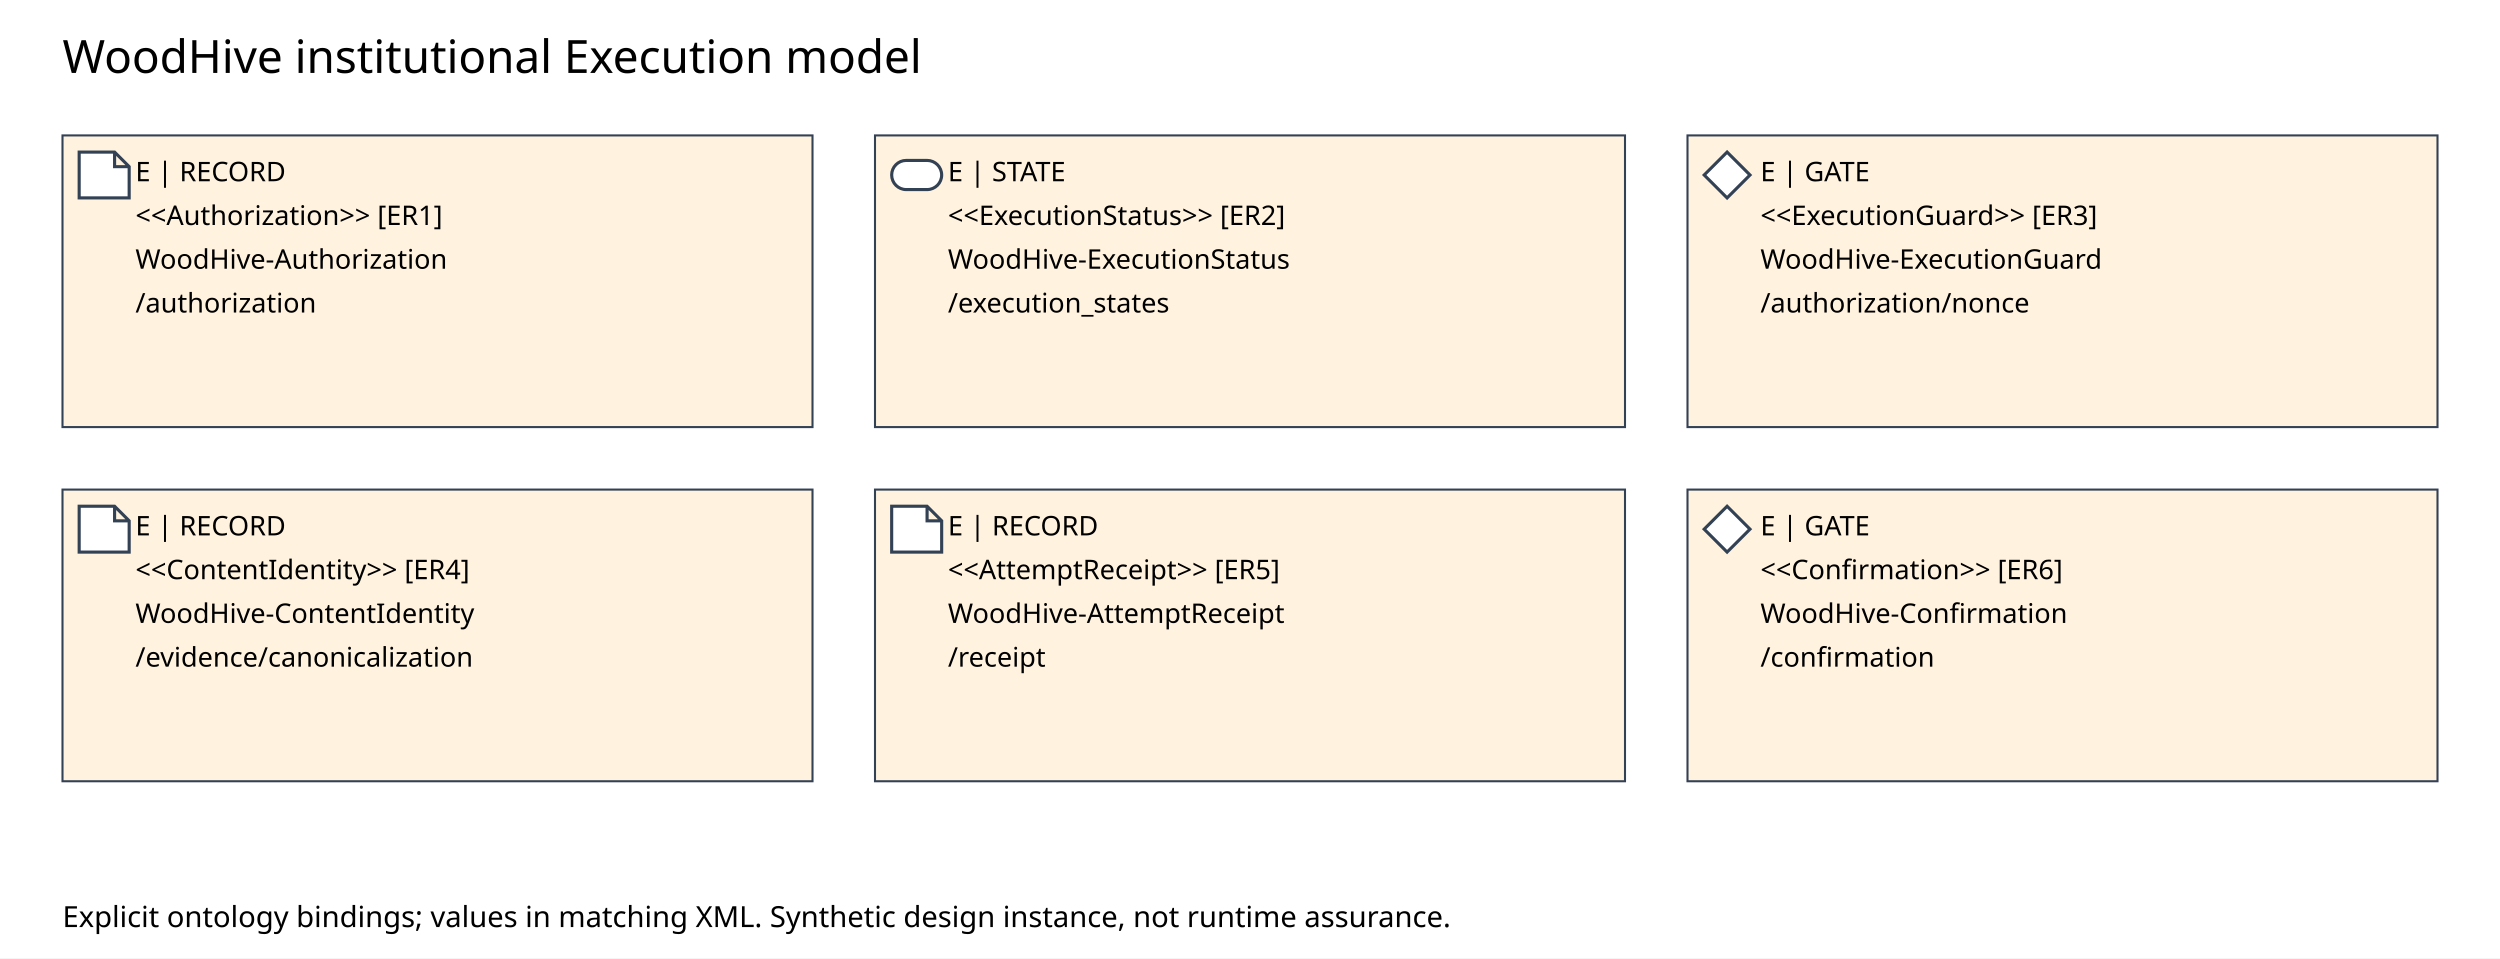
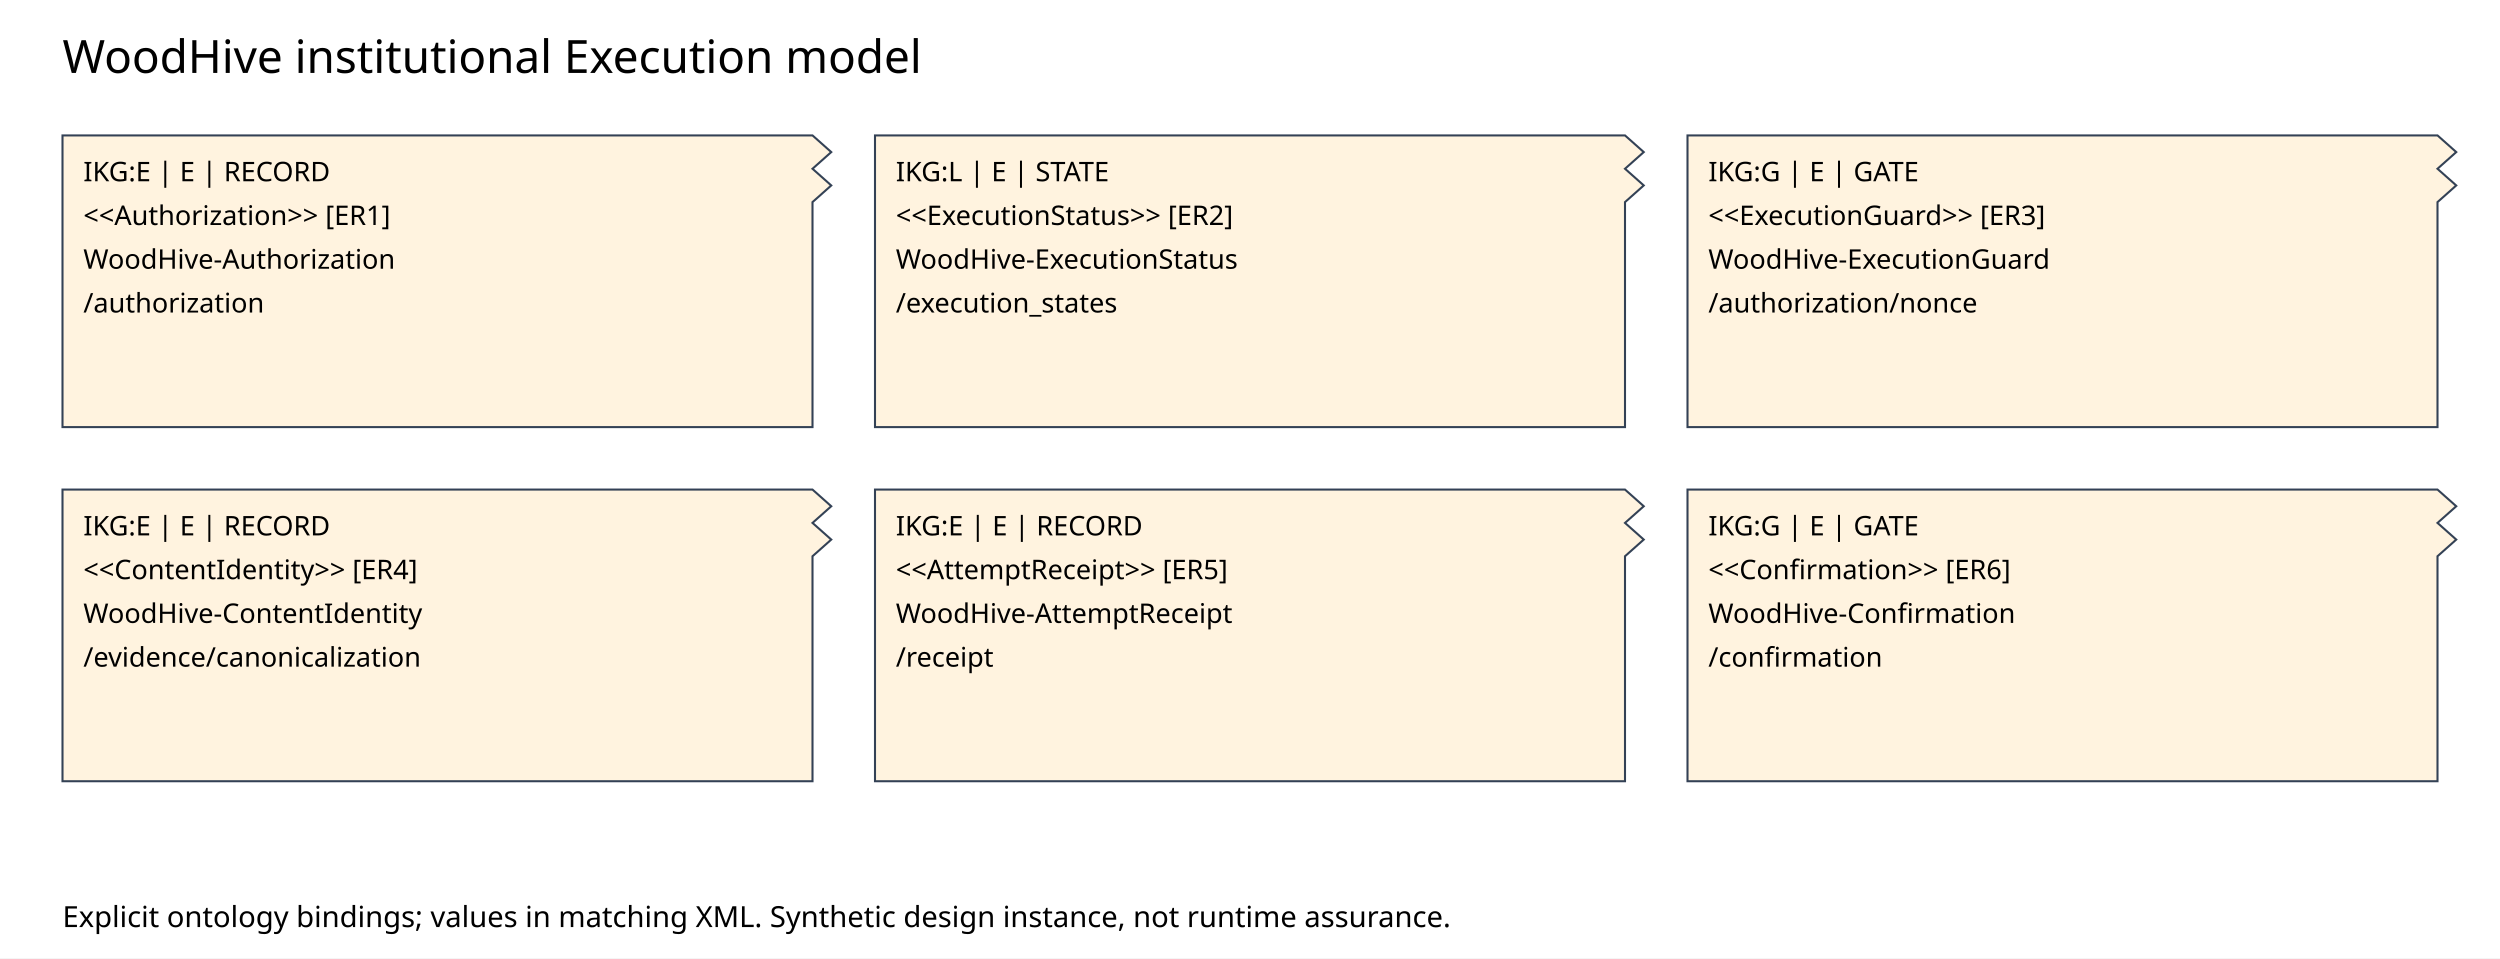
<svg xmlns="http://www.w3.org/2000/svg" width="1200" height="460">
  <rect width="1200" height="460" fill="white" />
  <text x="30" y="35" font-family="sans-serif" font-size="22">WoodHive institutional Execution model</text>
-   <rect x="30" y="65" width="360" height="140" fill="#fff3df" stroke="#334155" />
-   <path d="M38,73 L55,73 L62,80 L62,95 L38,95 Z M55,73 L55,80 L62,80" stroke="#334155" stroke-width="1.5" fill="white" />
-   <text x="65" y="87" font-family="sans-serif" font-size="13">
-     <tspan x="65" dy="0">E | RECORD</tspan>
-     <tspan x="65" dy="21">&lt;&lt;Authorization&gt;&gt; [ER1]</tspan>
-     <tspan x="65" dy="21">WoodHive-Authorization</tspan>
-     <tspan x="65" dy="21">/authorization</tspan>
+   <path d="M30,65 H390 l9,8 -9,8 9,8 -9,8 V205 H30 Z" fill="#fff3df" stroke="#334155" />
+   <text x="40" y="87" font-family="sans-serif" font-size="13">
+     <tspan x="40" dy="0">IKG:E | E | RECORD</tspan>
+     <tspan x="40" dy="21">&lt;&lt;Authorization&gt;&gt; [ER1]</tspan>
+     <tspan x="40" dy="21">WoodHive-Authorization</tspan>
+     <tspan x="40" dy="21">/authorization</tspan>
  </text>
-   <rect x="420" y="65" width="360" height="140" fill="#fff3df" stroke="#334155" />
-   <rect x="428" y="77" width="24" height="14" rx="7" stroke="#334155" stroke-width="1.5" fill="white" />
-   <text x="455" y="87" font-family="sans-serif" font-size="13">
-     <tspan x="455" dy="0">E | STATE</tspan>
-     <tspan x="455" dy="21">&lt;&lt;ExecutionStatus&gt;&gt; [ER2]</tspan>
-     <tspan x="455" dy="21">WoodHive-ExecutionStatus</tspan>
-     <tspan x="455" dy="21">/execution_states</tspan>
+   <path d="M420,65 H780 l9,8 -9,8 9,8 -9,8 V205 H420 Z" fill="#fff3df" stroke="#334155" />
+   <text x="430" y="87" font-family="sans-serif" font-size="13">
+     <tspan x="430" dy="0">IKG:L | E | STATE</tspan>
+     <tspan x="430" dy="21">&lt;&lt;ExecutionStatus&gt;&gt; [ER2]</tspan>
+     <tspan x="430" dy="21">WoodHive-ExecutionStatus</tspan>
+     <tspan x="430" dy="21">/execution_states</tspan>
  </text>
-   <rect x="810" y="65" width="360" height="140" fill="#fff3df" stroke="#334155" />
-   <path d="M829,73 L840,84 L829,95 L818,84 Z" stroke="#334155" stroke-width="1.5" fill="white" />
-   <text x="845" y="87" font-family="sans-serif" font-size="13">
-     <tspan x="845" dy="0">E | GATE</tspan>
-     <tspan x="845" dy="21">&lt;&lt;ExecutionGuard&gt;&gt; [ER3]</tspan>
-     <tspan x="845" dy="21">WoodHive-ExecutionGuard</tspan>
-     <tspan x="845" dy="21">/authorization/nonce</tspan>
+   <path d="M810,65 H1170 l9,8 -9,8 9,8 -9,8 V205 H810 Z" fill="#fff3df" stroke="#334155" />
+   <text x="820" y="87" font-family="sans-serif" font-size="13">
+     <tspan x="820" dy="0">IKG:G | E | GATE</tspan>
+     <tspan x="820" dy="21">&lt;&lt;ExecutionGuard&gt;&gt; [ER3]</tspan>
+     <tspan x="820" dy="21">WoodHive-ExecutionGuard</tspan>
+     <tspan x="820" dy="21">/authorization/nonce</tspan>
  </text>
-   <rect x="30" y="235" width="360" height="140" fill="#fff3df" stroke="#334155" />
-   <path d="M38,243 L55,243 L62,250 L62,265 L38,265 Z M55,243 L55,250 L62,250" stroke="#334155" stroke-width="1.5" fill="white" />
-   <text x="65" y="257" font-family="sans-serif" font-size="13">
-     <tspan x="65" dy="0">E | RECORD</tspan>
-     <tspan x="65" dy="21">&lt;&lt;ContentIdentity&gt;&gt; [ER4]</tspan>
-     <tspan x="65" dy="21">WoodHive-ContentIdentity</tspan>
-     <tspan x="65" dy="21">/evidence/canonicalization</tspan>
+   <path d="M30,235 H390 l9,8 -9,8 9,8 -9,8 V375 H30 Z" fill="#fff3df" stroke="#334155" />
+   <text x="40" y="257" font-family="sans-serif" font-size="13">
+     <tspan x="40" dy="0">IKG:E | E | RECORD</tspan>
+     <tspan x="40" dy="21">&lt;&lt;ContentIdentity&gt;&gt; [ER4]</tspan>
+     <tspan x="40" dy="21">WoodHive-ContentIdentity</tspan>
+     <tspan x="40" dy="21">/evidence/canonicalization</tspan>
  </text>
-   <rect x="420" y="235" width="360" height="140" fill="#fff3df" stroke="#334155" />
-   <path d="M428,243 L445,243 L452,250 L452,265 L428,265 Z M445,243 L445,250 L452,250" stroke="#334155" stroke-width="1.5" fill="white" />
-   <text x="455" y="257" font-family="sans-serif" font-size="13">
-     <tspan x="455" dy="0">E | RECORD</tspan>
-     <tspan x="455" dy="21">&lt;&lt;AttemptReceipt&gt;&gt; [ER5]</tspan>
-     <tspan x="455" dy="21">WoodHive-AttemptReceipt</tspan>
-     <tspan x="455" dy="21">/receipt</tspan>
+   <path d="M420,235 H780 l9,8 -9,8 9,8 -9,8 V375 H420 Z" fill="#fff3df" stroke="#334155" />
+   <text x="430" y="257" font-family="sans-serif" font-size="13">
+     <tspan x="430" dy="0">IKG:E | E | RECORD</tspan>
+     <tspan x="430" dy="21">&lt;&lt;AttemptReceipt&gt;&gt; [ER5]</tspan>
+     <tspan x="430" dy="21">WoodHive-AttemptReceipt</tspan>
+     <tspan x="430" dy="21">/receipt</tspan>
  </text>
-   <rect x="810" y="235" width="360" height="140" fill="#fff3df" stroke="#334155" />
-   <path d="M829,243 L840,254 L829,265 L818,254 Z" stroke="#334155" stroke-width="1.5" fill="white" />
-   <text x="845" y="257" font-family="sans-serif" font-size="13">
-     <tspan x="845" dy="0">E | GATE</tspan>
-     <tspan x="845" dy="21">&lt;&lt;Confirmation&gt;&gt; [ER6]</tspan>
-     <tspan x="845" dy="21">WoodHive-Confirmation</tspan>
-     <tspan x="845" dy="21">/confirmation</tspan>
+   <path d="M810,235 H1170 l9,8 -9,8 9,8 -9,8 V375 H810 Z" fill="#fff3df" stroke="#334155" />
+   <text x="820" y="257" font-family="sans-serif" font-size="13">
+     <tspan x="820" dy="0">IKG:G | E | GATE</tspan>
+     <tspan x="820" dy="21">&lt;&lt;Confirmation&gt;&gt; [ER6]</tspan>
+     <tspan x="820" dy="21">WoodHive-Confirmation</tspan>
+     <tspan x="820" dy="21">/confirmation</tspan>
  </text>
  <text x="30" y="445" font-family="sans-serif" font-size="14">Explicit ontology bindings; values in matching XML. Synthetic design instance, not runtime assurance.</text>
</svg>
